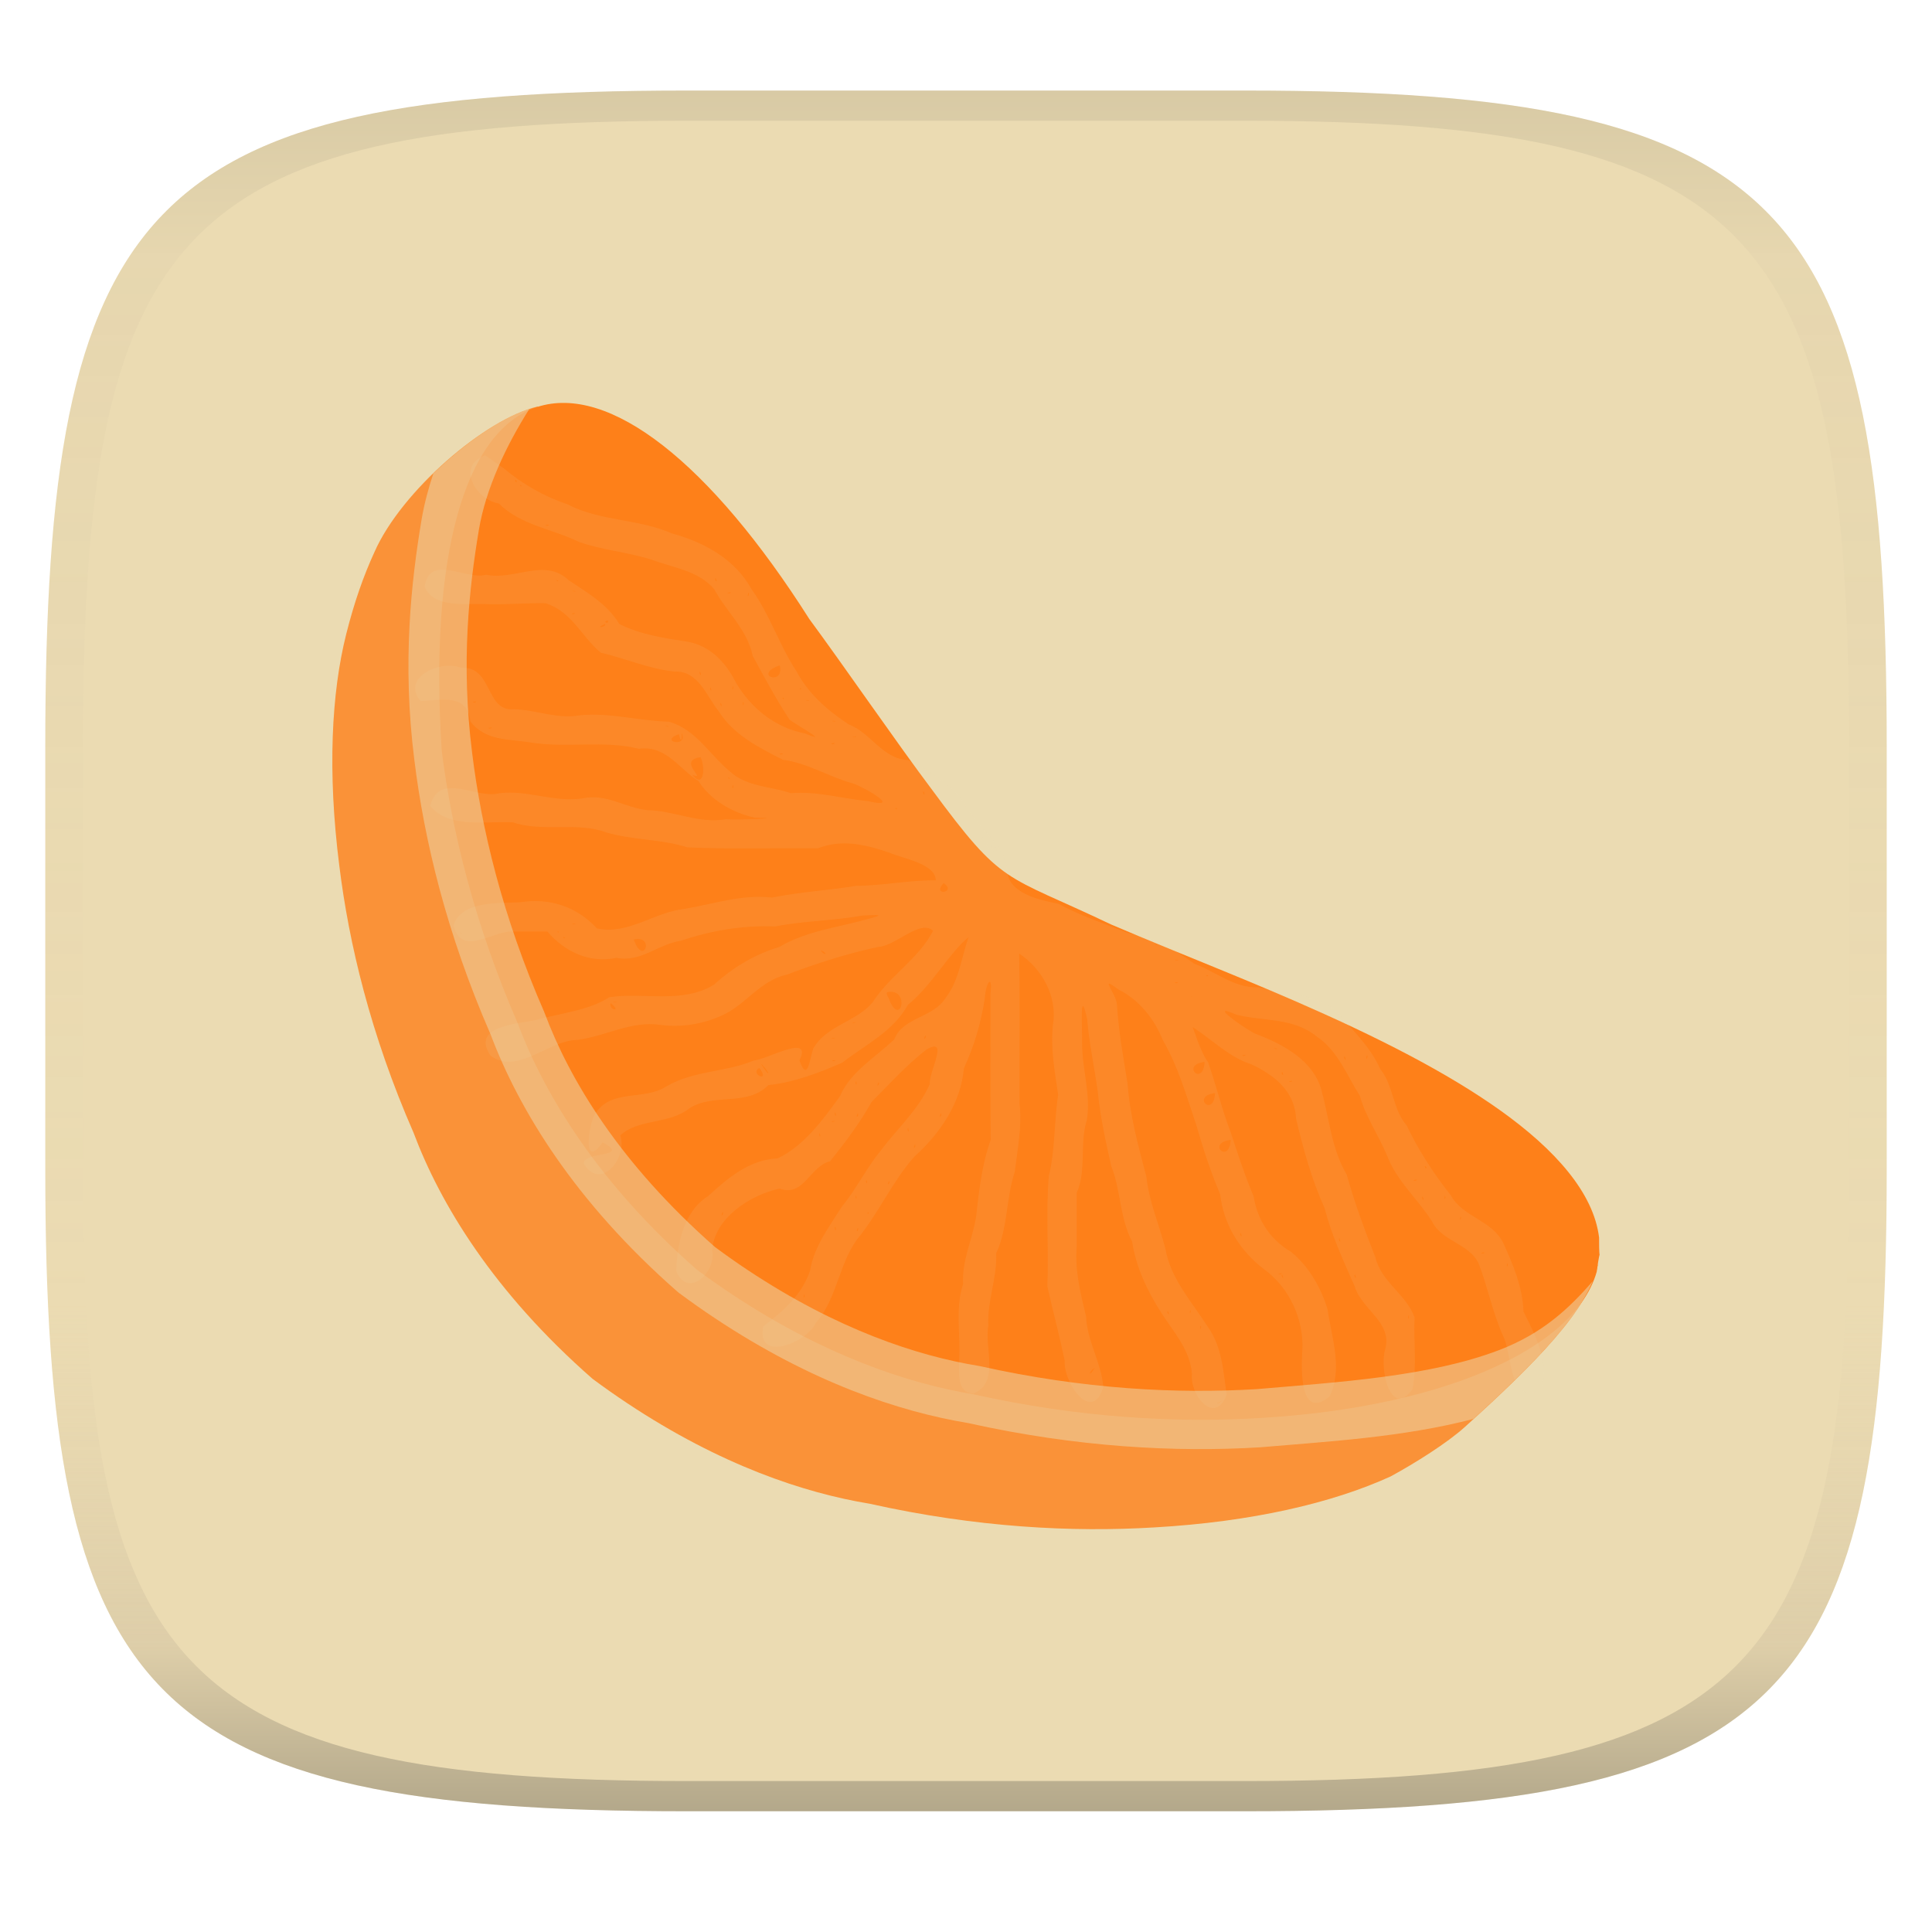
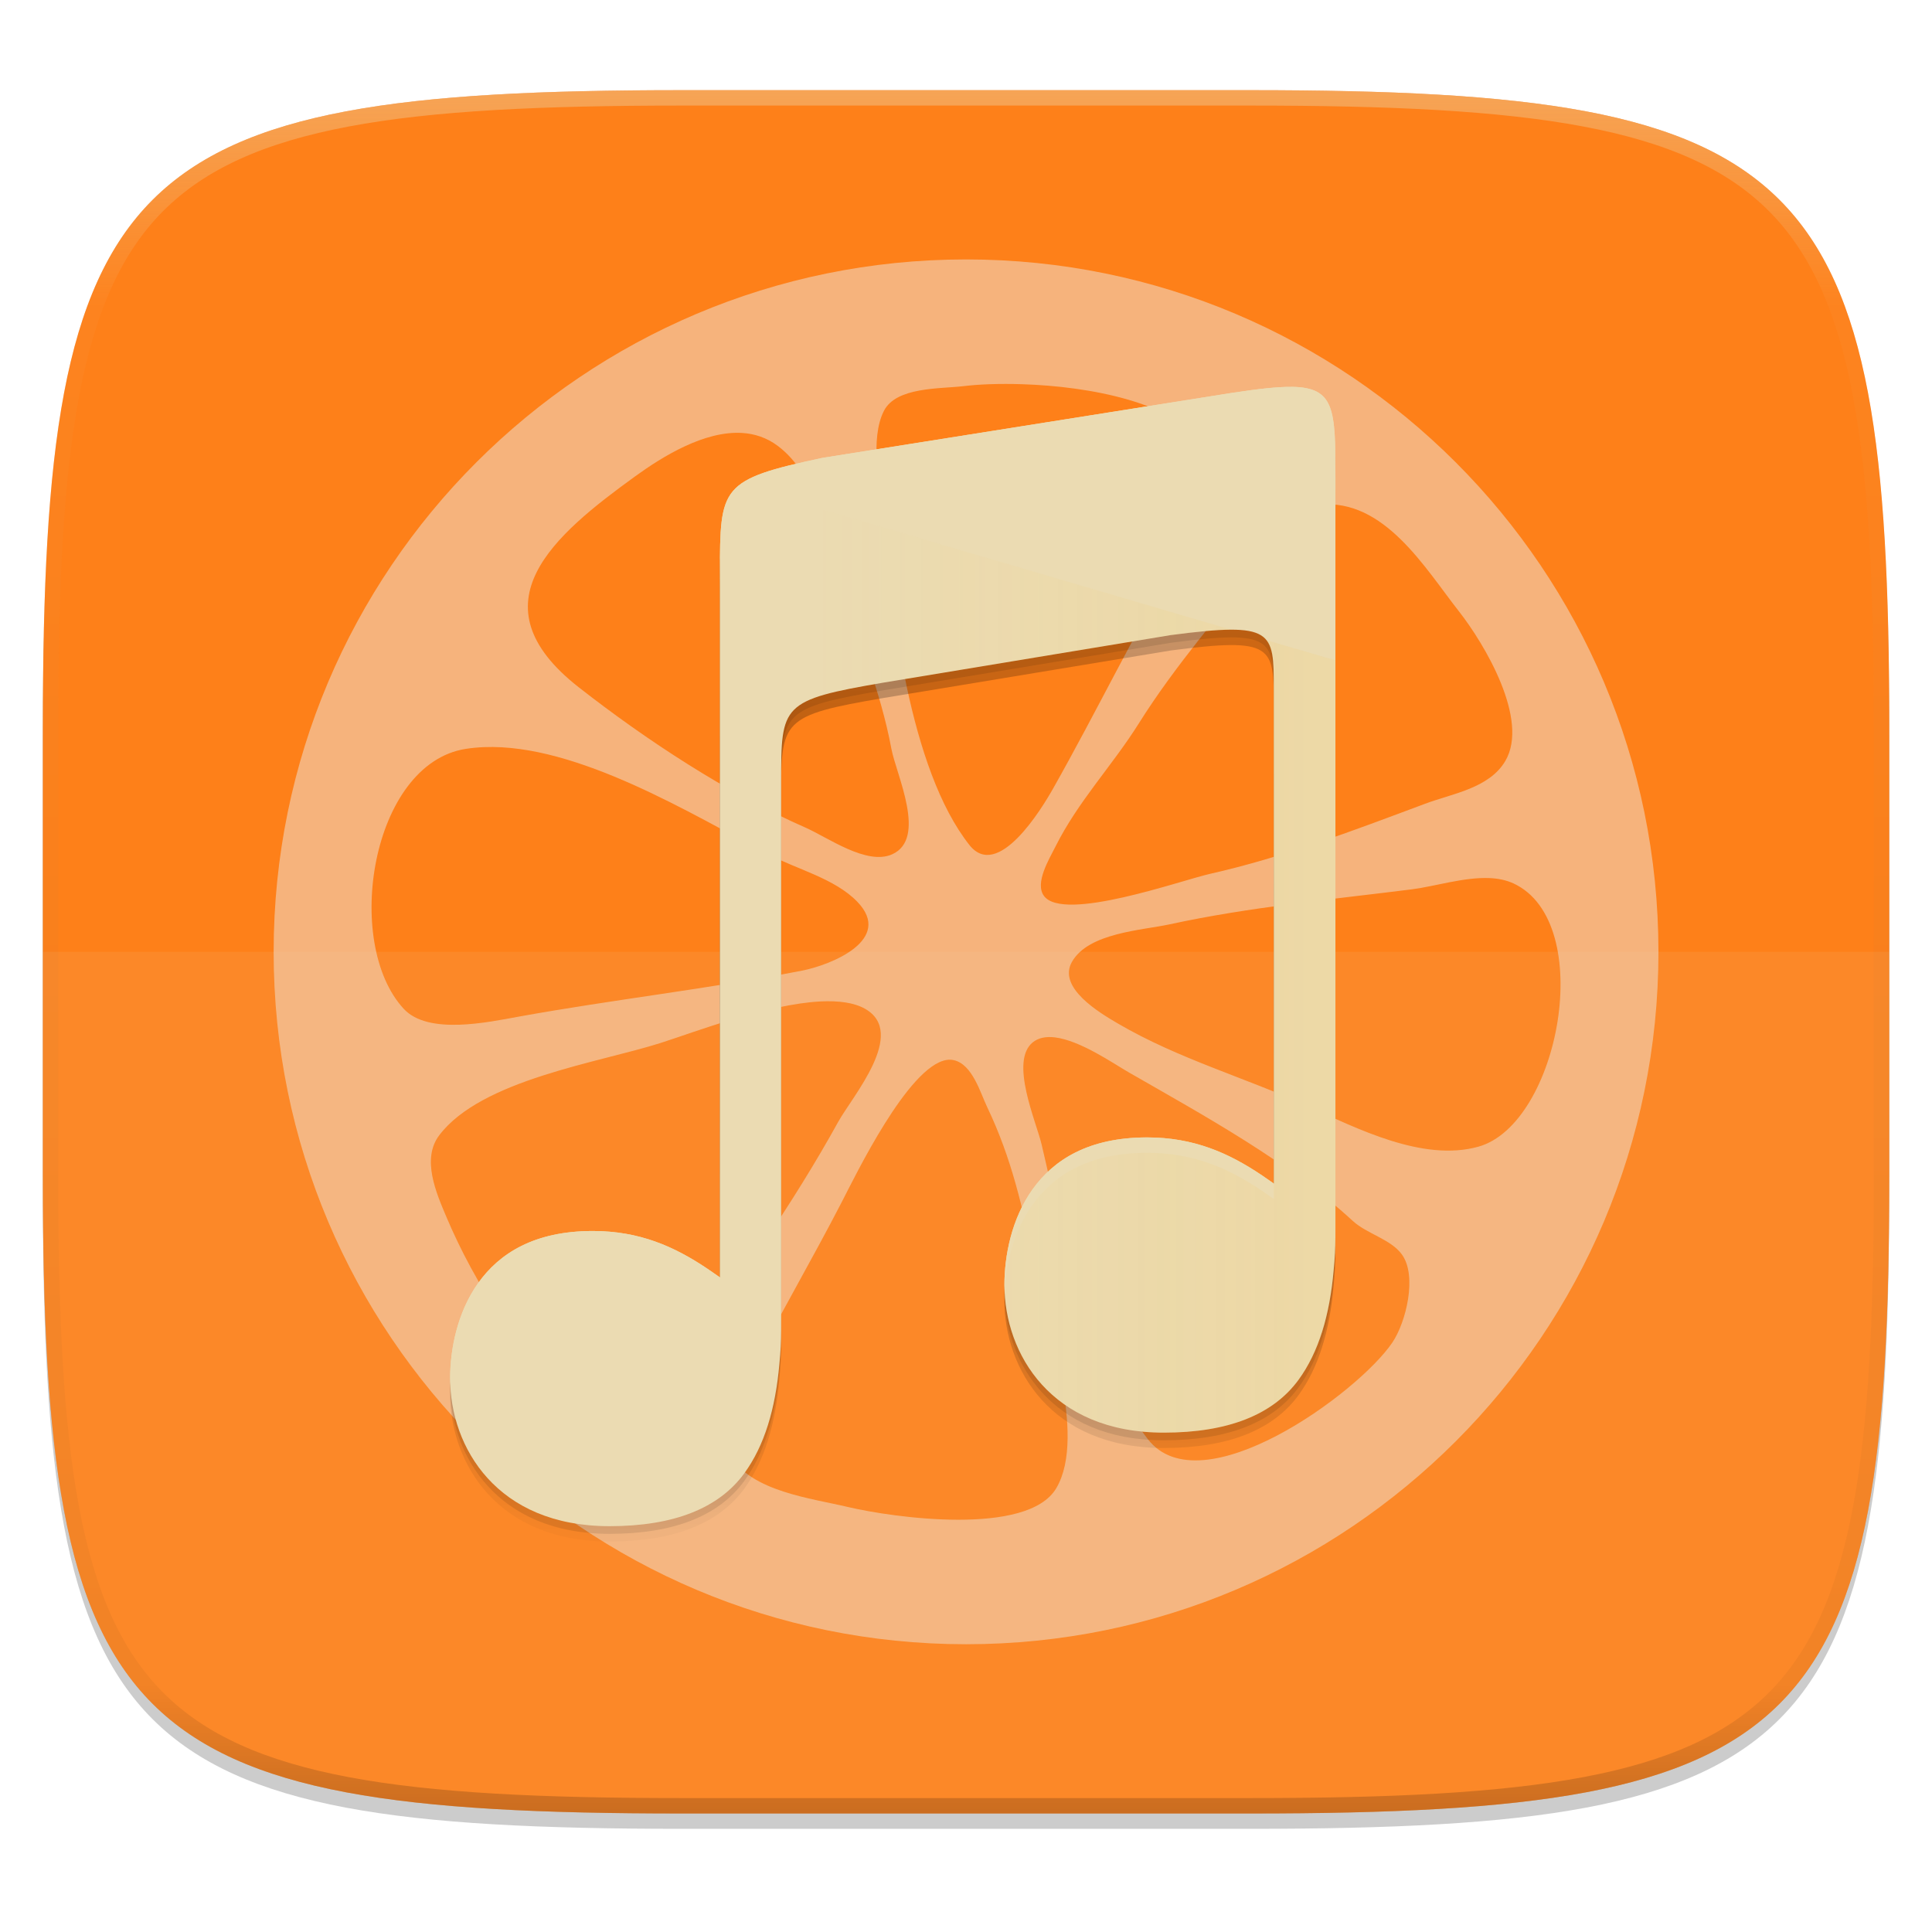
- <svg xmlns="http://www.w3.org/2000/svg" width="256" height="256" version="1.1">
-   <linearGradient id="b" x1=".5" x2=".5" y2="1" gradientTransform="matrix(244,0,0,228,5.981,12)" gradientUnits="userSpaceOnUse">
-     <stop stop-color="#ebdbb2" offset="0" />
-     <stop stop-color="#ebdbb2" offset="1" />
-   </linearGradient>
+ <svg xmlns="http://www.w3.org/2000/svg" width="256" height="256" viewBox="0 0 67.73 67.73">
  <defs>
-     <linearGradient id="linearGradient31" x1=".5" x2=".5" y2="1" gradientTransform="matrix(244,0,0,228,5.988,12)" gradientUnits="userSpaceOnUse">
-       <stop stop-color="#282828" stop-opacity=".1" offset="0" />
-       <stop stop-color="#bdae93" stop-opacity=".1" offset=".1" />
-       <stop stop-color="#d5c4a1" stop-opacity="0" offset=".702" />
-       <stop stop-color="#bdae93" stop-opacity=".302" offset=".9" />
-       <stop stop-color="#282828" stop-opacity=".3" offset="1" />
+     <linearGradient id="g" x1="196" x2="132" y1="160" y2="160" gradientTransform="matrix(.2697 0 0 .2697 -7.129 220.56)" gradientUnits="userSpaceOnUse">
+       <stop offset="0" stop-color="#fabd2f" />
+       <stop offset="1" stop-color="#fabd2f" stop-opacity="0" />
    </linearGradient>
+     <linearGradient id="e" x1="160" x2="160" y1="76" y2="236" gradientUnits="userSpaceOnUse">
+       <stop offset="0" stop-opacity="0" />
+       <stop offset=".519" />
+       <stop offset="1" stop-opacity="0" />
+     </linearGradient>
+     <linearGradient id="d" x1="296" x2="296" y1="-212" y2="236" gradientUnits="userSpaceOnUse">
+       <stop offset="0" stop-color="#ebdbb2" />
+       <stop offset=".125" stop-color="#ebdbb2" stop-opacity=".098" />
+       <stop offset=".925" stop-opacity=".098" />
+       <stop offset="1" stop-opacity=".498" />
+     </linearGradient>
+     <clipPath id="c">
+       <path d="M361.938-212C507.235-212 528-191.287 528-46.125v116.25C528 215.286 507.235 236 361.937 236H214.063C68.766 236 48 215.286 48 70.125v-116.25C48-191.287 68.765-212 214.063-212z" fill="#b16286" />
+     </clipPath>
  </defs>
-   <path d="m165 12c72 0 85 15 85 87v56c0 70-13 85-85 85h-74c-72 0-85-15-85-85v-56c0-72 13-87 85-87z" fill="url(#b)" style="isolation:isolate" />
-   <path d="m211.72 167.6c-1.18 5.853-8.109 12.884-17.607 21.473-2.338 2.115-6.591 4.794-9.838 6.558-7.715 3.529-18.405 6.02-31.296 6.758-10.846 0.659-23.593 0.023-37.755-3.139-8.637-1.419-19.728-5.097-32.083-13.299-1.536-1.02-3.079-2.102-4.624-3.247-13.152-11.528-20.187-23.197-23.722-32.618-5.694-13.028-8.574-25.071-9.846-35.465-1.558-12.313-1.045-22.786 0.932-30.62 1.066-4.233 2.301-7.73 3.742-10.862 3.551-8.073 14.708-17.671 21.602-19.266 49.039 71.967 67.793 83.323 140.49 113.73z" fill="#fe8019" opacity=".8" stroke-width="3.857" />
-   <path d="m211.96 166.26s3e-5 3e-5 -1.8e-4 1.1e-4c-3e-3 2e-3 -0.025 0.02-0.082 0.306-0.059 0.289-0.154 0.851-0.304 1.944-0.2 0.713-0.473 1.413-0.822 2.109l-2e-5 3e-5c-0.673 1.358-1.619 2.671-2.837 3.941-2.325 2.425-5.623 4.643-9.839 6.577-7.664 3.518-18.359 6.032-31.297 6.768-10.949 0.661-23.823-0.036-37.754-3.144-8.827-1.448-19.959-5.241-32.085-13.291-1.531-1.016-3.073-2.098-4.623-3.248-12.912-11.32-20.108-23.01-23.714-32.622-5.709-13.132-8.744-25.526-10.071-36.107-1.667-25.827 3.026-42.402 12.619-45.558 9.57-3.148 22.958 7.398 36.093 28.097l-3e-5 3.5e-5c4.254 5.747 11.872 16.805 16.14 22.458 9.623 13.07 9.475 11.157 23.823 17.999 10.087 4.304 18.522 7.47 28.291 11.886 10.578 4.772 19.452 9.611 25.871 14.692 3.49 2.764 6.177 5.561 7.973 8.343 0.94 1.455 1.634 2.915 2.074 4.357 0.222 0.738 0.38 1.478 0.472 2.21l3e-5 3e-5c-3e-3 1.104 0.014 1.675 0.032 1.97 0.018 0.29 0.037 0.313 0.039 0.314 2.1e-4 1e-4 1.5e-4 1.1e-4 1.5e-4 1.1e-4z" fill="#fe8019" stroke-width="3.84" />
-   <path d="m64.291 60.342c-3.968 1.432-1.094 5.975 1.792 6.357 2.894 2.897 7.061 3.361 10.594 5.091 3.1 1.103 6.436 1.359 9.57 2.335 2.862 1.09 6.356 1.484 8.4 3.964 1.642 3.011 4.38 5.348 5.094 8.822 1.563 2.862 3.066 5.689 4.888 8.457 0.808 0.626 5.676 3.338 2.058 1.827-3.968-0.766-7.187-3.349-9.198-6.791-1.323-2.624-3.393-4.866-6.452-5.384-3.067-0.468-6.225-0.946-8.979-2.336-1.623-2.693-4.188-4.101-6.712-5.803-3.145-3.02-7.261 0.083-10.929-0.727-2.677 0.772-7.503-2.86-8.142 1.599 1.177 2.752 5.118 2.241 7.664 2.279 2.794 0.138 5.635-0.153 8.368-0.101 3.545 1.15 4.823 4.552 7.317 6.559 3.179 0.734 6.446 2.158 9.708 2.487 3.262-0.125 4.259 3.266 5.943 5.317 1.916 3.093 5.364 4.792 8.461 6.38 3.25 0.404 6.191 2.306 9.326 3.148 1.662 0.587 6.564 3.452 1.935 2.326-3.427-0.307-6.737-1.35-10.199-1.041-2.663-0.932-5.864-0.835-8.053-2.862-2.711-2.2-4.495-5.601-8.126-6.619-3.921-0.094-7.776-1.233-11.76-0.845-3.134 0.544-5.726-0.722-8.749-0.797-3.867 0.348-2.767-5.766-7.033-5.488-2.669-1.126-7.987 1.279-5.339 4.392 2.506-0.066 6.196-1.132 6.588 2.693 1.996 2.653 5.204 2.325 8.012 2.802 4.741 0.775 9.642-0.34 14.332 0.837 3.563-0.522 5.376 2.721 7.886 4.273 1.495 2.413 4.427 4.203 7.485 4.854 4.603 0.035-2.392 0.347-3.823 0.206-3.691 0.627-6.917-1.15-10.414-1.198-2.935-0.299-5.531-2.277-8.645-1.554-3.876 0.541-7.146-1.15-10.986-0.693-3.093 0.827-7.895-2.931-9.168 1.649 2.419 3.067 7.402 2.012 10.972 2.207 3.868 1.334 8.46-0.117 12.339 1.332 3.524 1.043 7.28 0.865 10.786 1.986 5.738 0.259 11.52 0.06 17.278 0.123 3.171-1.263 6.409-0.477 9.456 0.576 1.924 0.811 6.152 1.482 6.16 3.674-3.56-0.052-6.991 0.71-10.558 0.725-3.72 0.615-7.381 0.792-11.161 1.556-3.956-0.475-7.764 0.867-11.632 1.507-3.938 0.429-7.435 3.474-11.543 2.581-2.67-2.881-6.226-4.099-10.236-3.461-2.811 0.126-7.756-0.208-8.767 3.068 1.039 4.253 5.239 0.645 7.843 0.796h4.586c2.317 2.697 5.598 4.249 9.148 3.491 3.257 0.643 5.533-1.835 8.544-2.265 4.033-1.364 8.235-2.07 12.498-1.895 3.826-0.756 7.707-0.744 11.601-1.45 1.823-0.059 3.266-0.218 0.727 0.454-3.978 1.135-8.154 1.568-11.799 3.724-3.252 0.98-6.116 2.702-8.632 4.985-4.242 2.593-9.257 0.967-13.877 1.665-2.694 1.77-6.518 2.115-9.742 3.029-2.487 0.527-8.637 0.794-6.004 4.706 3.558 2.644 7.651-2.039 11.534-2.083 3.746-0.486 7.174-2.582 11.037-1.978 2.774 0.333 5.504-0.088 8.044-1.236 3.162-1.356 5.061-4.655 8.654-5.428 3.95-1.502 7.956-2.783 12.094-3.674 2.353-0.12 5.546-3.713 7.284-2.145-1.827 3.64-5.688 5.907-7.928 9.371-2.089 2.703-6.218 3.111-7.967 6.277-0.471 1.44-0.741 4.538-1.812 1.537 1.786-3.689-4.26-0.112-6.051 0.015-3.729 1.572-7.968 1.307-11.585 3.432-3.008 1.954-7.342 0.211-9.482 3.708-0.875 1.552-1.614 7.434 1.039 3.695 3.868 2.077-2.527 1.13-2.505 2.817 2.29 3.748 5.835-0.858 4.839-3.724 2.395-2.277 6.503-1.416 9.237-3.654 3.276-1.986 7.59-0.162 10.391-3.025 3.214-0.302 6.75-1.62 9.806-2.983 3.088-2.398 6.725-4.097 8.683-7.656 3.163-2.545 5.579-7.029 8.052-8.966-0.889 2.327-1.233 5.75-3.055 8.057-1.71 2.707-5.615 2.503-6.802 5.485-2.504 2.427-5.761 4.224-7.221 7.573-2.198 3.086-4.875 6.663-8.239 8.206-3.775 0.179-6.597 2.614-9.216 5.004-3.272 2.065-4.081 6.358-4.225 9.917 1.548 3.745 5.338 0.152 4.752-2.691 0.29-4.314 5.029-7.382 8.947-8.228 3.22 1.165 3.966-2.936 6.702-3.624 2.008-2.505 3.93-5.061 5.494-7.862 2.352-2.374 4.623-4.878 7.251-6.93 3.137-1.833 0.276 3.04 0.466 4.56-1.494 3.408-4.337 5.911-6.472 8.791-1.942 2.324-3.242 5.108-5.179 7.45-1.69 2.693-3.696 5.287-4.226 8.507-1.096 3.218-3.532 5.339-6.184 7.361-1.002 4.836 5.704 2.226 6.934-0.45 3.011-3.355 3.041-8.337 6.023-11.75 2.521-3.295 4.28-7.129 7.013-10.252 3.39-3.044 6.197-7.088 6.601-11.749 1.397-2.997 2.281-6.089 2.781-9.328 0.098-2.022 1.076-3.322 0.74-0.522 8e-3 6.451-0.045 12.902 0.035 19.353-1.187 3.252-1.573 6.928-1.947 10.247-0.489 3.01-1.897 5.722-1.71 8.84-1.067 3.268-0.334 6.659-0.515 10.018 0.012 1.607-0.4 4.416 1.876 4.497 3.558-1.487 1.417-6.033 1.977-8.969-0.175-3.292 1.173-6.247 1.04-9.612 1.556-3.321 1.295-7.299 2.473-10.832 0.349-2.984 0.97-5.933 0.623-8.957-0.031-6.647 0.068-13.301-0.049-19.943 3.021 2.032 5.1 5.678 4.479 9.46-0.34 3.181 0.257 6.257 0.69 9.286-0.555 3.563-0.389 7.387-1.238 10.758-0.411 4.842 0.012 9.753-0.196 14.621 0.746 3.281 1.616 6.56 2.299 9.82-0.215 2.872 3.627 8.487 5.113 3.482-0.251-3.197-2.155-6.067-2.285-9.34-0.735-3.048-1.506-6.104-1.233-9.261v-7.124c1.327-2.954 0.344-6.572 1.347-9.668 0.529-3.447-0.637-6.693-0.635-10.039 0.052-1.714-0.393-8.005 0.668-3.326 0.268 3.247 0.956 6.373 1.407 9.646 0.327 3.293 1.055 6.624 1.783 9.847 1.292 3.24 1.12 6.892 2.768 10.007 0.524 3.393 1.972 6.471 3.805 9.344 1.641 2.591 3.876 4.962 4.121 8.181-0.32 2.758 3.006 6.937 4.591 2.781-0.415-2.94-0.569-6.323-2.484-8.988-2.109-3.324-4.952-6.39-5.631-10.393-0.821-3.186-2.17-6.211-2.513-9.52-1.07-4.041-2.193-8.141-2.488-12.308-0.575-3.499-1.174-6.857-1.409-10.4-4e-3 -1.53-2.576-4.169 0.166-2.109 2.805 1.407 4.766 3.883 5.935 6.769 2.027 3.508 3.136 7.414 4.414 11.218 0.913 3.131 1.889 6.171 3.166 9.176 0.443 3.95 2.544 7.388 5.71 9.842 3.429 2.453 5.419 6.693 5.172 10.899-0.179 2.477-0.307 9.282 3.617 6.017 1.78-3.662 0.255-7.82-0.296-11.605-0.897-2.87-2.497-5.66-4.853-7.561-2.694-1.554-4.449-4.231-4.913-7.296-1.178-2.784-2.104-5.657-3.06-8.539-1.173-3.063-1.908-6.218-2.998-9.296-0.932-1.172-1.909-4.38-2.034-4.628 2.572 1.644 4.902 4.054 7.843 4.954 3.051 1.468 5.698 3.556 5.871 7.215 0.964 4.034 2.053 8.034 3.776 11.819 0.91 3.574 2.473 6.94 3.955 10.295 0.943 3.211 5.084 4.79 4.067 8.456-0.772 2.455 0.678 9.181 3.607 5.271 0.632-3.12 0.136-6.357 0.292-9.532-1.077-3.042-4.423-4.695-5.187-7.945-1.414-3.613-2.769-7.223-3.804-10.977-1.976-3.316-2.309-7.3-3.296-10.992-1.021-4.128-5.169-6.306-8.838-7.687-1.432-0.7-6.552-4.285-2.488-2.522 3.643 0.924 7.468 0.345 10.607 2.865 2.816 1.866 4.025 5.163 5.755 7.897 0.802 2.862 2.518 5.272 3.635 7.98 1.267 3.322 4.042 5.678 5.915 8.638 1.325 2.693 4.935 2.924 6.188 5.591 1.22 3.123 1.835 6.491 3.228 9.566 1.287 2.476 0.741 9.464 5.011 7.074 1.316-3.252-0.785-7.233-2.296-10.263-0.113-3.243-1.372-6.219-2.681-9.084-1.466-3.028-5.369-3.414-6.966-6.343-2.286-2.898-4.295-5.985-5.821-9.219-1.901-2.196-1.739-5.322-3.538-7.536-1.361-3.066-3.862-5.32-6.005-7.816-2.947-2.026-6.707-2.331-10.162-2.971-3.207 0.11-5.642-2.12-8.479-3.138-2.735-1.962-5.325-3.668-8.655-4.023-3.144-1.233-6.35-2.289-9.316-3.905-2.422-0.483-6.692-1.365-6.793-4.44-0.377-3.597-4.186-5.779-5.751-9.009-1.86-2.479-4.628-4.267-7.392-5.603-3.383-0.12-4.922-3.636-7.855-4.718-2.78-1.837-5.31-4.019-6.891-6.992-2.308-3.489-3.538-7.536-5.996-10.942-2.169-3.962-6.308-6.231-10.542-7.372-4.434-1.958-9.502-1.599-13.834-3.855-3.09-1.043-5.91-2.647-8.404-4.738-0.826-0.592-1.667-1.171-2.5-1.746zm3.947 3.262c0.386-0.065 0.196 0.723 0 0zm0.678 0.678c0.353-0.074 0.118 0.449 0 0zm3.345 5.311c0.941-0.245 0.26 0.264 0 0zm22.562 6.983c0.4 0.873-0.244 0.285 0 0zm-20.837 0.361c-0.015 0.254-0.572-0.235 0 0zm2.147 1.371c0.57 0.202-0.95-0.066 0 0zm23.029 0.196c0.26 0.261-0.245 0.94 0 0zm-39.542 0.015-0.14 0.142zm36.762 0.031c0.915-0.213 0.246 0.237 0 0zm-0.158 0.422 0.008 0.127zm-20.505 2.335c0.915-0.213 0.246 0.237 0 0zm4.844 0.927c0.174 0.587-0.899 0.106 0 0zm-0.949 0.256 0.128 0.008zm0.535 0.181c0.398 0.384-1.605 0.748 0 0zm23.172 5.484c0.68 2.848-3.707 1.318 0 0zm-10.569 0.821c0.4 0.873-0.244 0.285 0 0zm4.347 1.951c0.229 0.229-0.206 0.834 0 0zm-2.968 0.135c0.383 0.823-0.232 0.272 0 0zm11.94 0.068c0.234 0.123-0.243 0.504 0 0zm-44.974 0.241 0.008 0.127zm42.676 1.047c0.369 0.342-0.328 0.219 0 0zm3.352 0.354c0.574 0.219-1.064-0.09 0 0zm-8.648 0.218c0.236 0.245-0.215 0.895 0 0zm-35.843 0.023c0.915-0.213 0.246 0.237 0 0zm-0.738 0.031c-0.29 0.913 0.354-0.769 0 0zm33.613 0.083c0.376 0.843-0.226 0.273 0 0zm-13.959 1.77-0.387 0.191zm29.026 0.625c0.628 0.229-1.059-0.069 0 0zm-22.042 0.693c0.546 0.227-1.063-0.101 0 0zm-23.835 0.241c0.915-0.213 0.246 0.237 0 0zm25.598 0.64c1.068 2.059-3.171 1.142-0.324 0.189 0.214 1.185 0.472 0.832 0.324-0.189zm23.029 0.497c0.574 0.219-1.064-0.09 0 0zm-3.187 0.927c0.941-0.245 0.26 0.264 0 0zm5.981 1.19 0.128 8e-3zm-12.844 0.188c0.896-0.216 0.243 0.24 0 0zm-10.449 0.437c0.613 1.129 0.544 4.361-1.131 2.305 2.177 0.905-2.095-1.887 1.131-2.305zm3.902 2.772c-0.027 0.266-0.609-0.253 0 0zm0.369 0.896c0.233 0.247-0.212 0.914 0 0zm25.274 0.814c0.393 0.893-0.238 0.286 0 0zm-41.38 1.778 0.128 8e-3zm37.629 0.482c0.546-0.04 0.035 0.294 0 0zm11.541 3.819c0.236 0.245-0.215 0.895 0 0zm0.136 0.753c1.443 0.031 0.992 1.367 1.585 0.4 0.893 1.825-1.301 0.137-1.585-0.4zm-5.258 5.364c1.837 1.269-1.682 1.795 0 0zm-48.906 5.371c0.574 0.219-1.064-0.089 0 0zm-2.245 1.002c0.394 0.117-0.066 0.337 0 0zm-12.912 0.173c0.488 0.166-0.023 0.238 0 0zm13.68 0.595c0.615 0.19-0.234 0.193 0 0zm9.319 0.339c2.849-0.694 1.32 3.714 0 0zm69.298 0.648c0.574 0.219-1.064-0.089 0 0zm-44.529 0.746c1.195 0.564 0.456 0.836 0 0zm47.286 1.318c0.546 0.227-1.063-0.101 0 0zm-17.839 1.326 0.054 0.133zm21.892 0.746c-8e-3 0.274-0.592-0.236 0 0zm-12.046 0.927 0.192 0.045zm7.578 0c0.915-0.213 0.246 0.237 0 0zm-59.919 0.497 0.093 4e-3zm21.982 0.738c2.943-0.418 1.67 4.634 0.196 1.145 0.035-0.237-0.731-1.035-0.196-1.145zm40.235 0.603c0.256 0.098-0.403-0.027 0 0zm-76.538 0.678c1.06-0.101-0.546 0.23 0 0zm-0.475 0.196c1.61 1.214-0.261 1.018 0 0zm32.159 2.554c1.06-0.101-0.546 0.23 0 0zm51.957 1.431 0.128 8e-3zm-42.405 0.286c0.247 0.287-0.4 0.871 0 0zm-12.309 0.354c1.06-0.101-0.546 0.23 0 0zm17.794 1.349-8e-3 0.128zm41.019 0.023c0.628 0.229-1.059-0.069 0 0zm12.008 0.889c0.26 0.261-0.245 0.94 0 0zm-16.551 0.045c0.896-0.216 0.243 0.24 0 0zm13.59 0.09c0.419 0.913-0.261 0.3 0 0zm-61.592 0.467 0.499 0.155zm-5.853 0.136c-0.245 0.236-0.895-0.215 0 0zm48.898 0.166c-0.135 3.349-3.277 0.424 0 0zm-58.85 0.188c1.144 0.961 1.587 2.452 0 0zm-0.158 0.61c1.612 2.069-1.397 0.832 0 0zm69.283 0.505c0.4 0.873-0.244 0.285 0 0zm-56.447 1.258c0.216 0.896-0.24 0.243 0 0zm57.328 0.019c0.896-0.216 0.243 0.24 0 0zm-54.36 0.098c0.247 0.287-0.4 0.871 0 0zm63.837 0.324 8e-3 0.127zm-19.247 1.13c-0.15 3.346-3.28 0.415 0 0zm-50.307 2.539c0.245 0.941-0.264 0.26 0 0zm2.961 0.135c0.264 0.302-0.419 0.911 0 0zm11.021 0c0.247 0.287-0.4 0.871 0 0zm-14.373 1.04c1.031-0.056-0.597 0.223 0 0zm10.034 0.889c0.245 0.941-0.264 0.26 0 0zm-11.714 0.701c0.208 0.884-0.234 0.238 0 0zm54.443 0.896c-0.162 3.339-3.273 0.414 0 0zm-41.832 0.61c0.247 0.287-0.4 0.871 0 0zm63.264 1.311c-0.328 1 0.352-0.788 0 0zm4.271 1.559c0.395-0.055 0.224 0.757 0 0zm-73.946 1.831c0.209 0.85-0.235 0.231 0 0zm72.455 0.023c0.941-0.245 0.26 0.264 0 0zm-69.487 0.098c0.247 0.287-0.4 0.871 0 0zm57.637 1.702 8e-3 0.127zm-61.984 0.241c0.204 0.854-0.231 0.23 0 0zm78.014 0c0.233 0.247-0.212 0.914 0 0zm-2.968 0.12c0.4 0.873-0.244 0.285 0 0zm-92.742 2.064c0.247 0.287-0.4 0.871 0 0zm19.285 0.031c0.297 0.199-0.334 0.306 0 0zm78.225 0.377 0.128 8e-3zm0.264 0.166c0.236 0.245-0.215 0.895 0 0zm-82.828 1.356c0.245 0.941-0.264 0.26 0 0zm2.968 0.166c0.228 0.288-0.382 0.838 0 0zm50.721 0.663c0.4 0.873-0.244 0.285 0 0zm13.085 0.686c0.393 0.893-0.238 0.286 0 0zm17.929 1.017 8e-3 0.127zm0.836 0.957c0.941-0.245 0.26 0.264 0 0zm3.488 1.356c0.236 0.245-0.215 0.895 0 0zm-30.329 1.402c0.896-0.216 0.244 0.24 0 0zm0.497 0.09c0.393 0.893-0.238 0.286 0 0zm9.643 0c0.393 0.893-0.238 0.286 0 0zm-37.485 0.949 0.135 0.135zm-35.489 1.687c0.204 0.854-0.231 0.23 0 0zm51.151 2.072c0.231 0.233-0.209 0.849 0 0zm-2.968 0.113c0.393 0.893-0.238 0.286 0 0zm31.896 0.565c0.234 0.251-0.214 0.929 0 0zm-27.549 1.386c0.236 0.245-0.215 0.895 0 0zm-2.26 1.137 8e-3 0.127zm-11.767 4.467c-0.782 1.36-0.943 0.602 0 0zm17.018 4.294c-1.061 0.783-1.134 0.406 0 0zm-1.755 0.505 0.119 0.039z" color="#000000" fill="#ebdbb2" opacity=".1" stroke-linecap="round" stroke-linejoin="round" stroke-width="3.857" style="-inkscape-stroke:none" />
-   <path d="m70.144 54.182c-3.816 1.244-8.6 4.563-12.722 8.56-0.669 2.006-1.218 4.06-1.569 6.158-1.358 8.115-2.578 18.92-0.957 31.738 1.311 10.704 4.289 23.077 10.109 36.423 3.769 10.001 11.168 22.178 24.739 34.073a3.857 3.857 0 0 0 0.249 0.203c1.598 1.184 3.191 2.303 4.783 3.36 12.754 8.467 24.332 12.344 33.485 13.862 14.491 3.224 27.571 3.894 38.721 3.216a3.857 3.857 0 0 0 0.098-8e-3c8.661-0.751 18.757-1.294 28.161-3.754 7.751-7.07 13.684-13.101 15.796-18.237-3.074 3.529-6.583 6.897-12.415 9.124-9.242 3.529-21.337 4.236-32.107 5.168-4e-3 3.1e-4 -0.012-2.7e-4 -0.015 0-10.511 0.637-22.881 0.027-36.664-3.051a3.857 3.857 0 0 0-0.218-0.039c-8.106-1.332-18.659-4.801-30.57-12.708-1.423-0.945-2.853-1.955-4.287-3.014-12.637-11.101-19.28-22.185-22.584-30.991a3.857 3.857 0 0 0-0.075-0.196c-5.535-12.666-8.322-24.336-9.552-34.389a3.857 3.857 0 0 0 0-0.015c-1.494-11.809-0.387-21.742 0.911-29.5 0.904-5.402 3.606-11.118 6.682-15.982z" fill="#ebdbb2" opacity=".498" stroke-width="3.857" />
-   <path d="m91 12c-72 0-85 15-85 87v56c0 70 13 85 85 85h74c72 0 85-15 85-85v-56c0-72-13-87-85-87zm0 4h74c68 0 80 15 80 83v56c0 66-12 81-80 81h-74c-68 0-80-15-80-81v-56c0-68 12-83 80-83z" fill="url(#linearGradient31)" style="isolation:isolate" />
+   <path transform="matrix(.2697 0 0 .2697 -7.129 -8.706)" d="M188.969 44C261.617 44 272 54.357 272 126.938v58.124C272 257.644 261.617 268 188.969 268H115.03C42.383 268 32 257.643 32 185.062v-58.125C32 54.358 42.383 44 115.031 44z" filter="url(#a)" opacity=".1" />
+   <path transform="matrix(.2697 0 0 .2697 -7.129 -8.706)" d="M188.969 46C261.617 46 272 56.357 272 128.938v58.125c0 72.58-10.383 82.937-83.031 82.937H115.03C42.383 270 32 259.643 32 187.062v-58.125C32 56.358 42.383 46 115.031 46z" filter="url(#b)" opacity=".2" />
+   <path d="M43.837 3.161c19.594 0 22.395 2.793 22.395 22.369v15.677c0 19.575-2.8 22.369-22.395 22.369H23.896c-19.594 0-22.394-2.794-22.394-22.37V25.53c0-19.576 2.8-22.369 22.394-22.369z" fill="#fe8019" />
+   <path d="M33.867 9.095A24.274 24.274 0 0 0 9.593 33.368a24.274 24.274 0 0 0 24.274 24.274A24.274 24.274 0 0 0 58.14 33.368 24.274 24.274 0 0 0 33.867 9.095zm.83 4.374a17.21 17.21 0 0 1 1.123 0c2.386.074 5.446.643 6.493 2.233.865 1.313-.273 2.658-.908 3.725-1.572 2.642-2.956 5.506-4.48 8.205-.413.733-1.945 3.25-2.939 1.993-2.113-2.672-2.734-8.271-3.049-11.56-.1-1.049-.447-2.682.05-3.66.428-.843 1.959-.77 2.772-.866.274-.033.591-.058.939-.07zm-8.68 1.709c.44.027.864.165 1.25.454 1.382 1.036 1.785 3.223 2.23 4.756.578 1.989 1.369 3.8 1.752 5.861.17.908 1.263 3.147.028 3.7-.893.401-2.26-.594-3.042-.937-2.746-1.206-5.58-3.066-7.947-4.919-3.746-2.932-.855-5.341 1.98-7.395.965-.699 2.427-1.601 3.749-1.52zm20.246 2.515c2.266-.222 3.697 2.23 4.886 3.743.89 1.135 2.477 3.793 1.622 5.243-.566.958-1.86 1.142-2.808 1.497-2.463.92-4.971 1.879-7.558 2.462-1.01.229-5.11 1.696-5.804.774-.339-.451.185-1.302.392-1.717.8-1.605 1.992-2.84 2.93-4.334 1.293-2.062 2.873-3.837 4.339-5.754.569-.744.93-1.809 2.001-1.914zm-29.297 8.499c3.27-.13 7.322 2.374 9.999 3.773.974.509 2.3.834 3.084 1.642 1.292 1.331-.906 2.22-1.929 2.42-3.296.642-6.629 1.015-9.928 1.612-1.072.194-3.179.657-4.038-.272-2.141-2.316-1.136-8.59 2.169-9.113.21-.033.425-.053.643-.062zm35.253 4.591c.299.012.583.07.839.187 2.932 1.36 1.603 8.44-1.233 9.23-1.937.54-4.248-.634-5.966-1.417-2.222-1.013-4.551-1.661-6.675-2.905-.64-.374-2.122-1.255-1.604-2.16.582-1.02 2.442-1.101 3.43-1.315 2.8-.608 5.638-.866 8.487-1.226.794-.1 1.826-.433 2.722-.394zm-23.45 4.324c.625-.03 1.173.038 1.564.262 1.48.849-.459 3.075-.948 3.96-1.565 2.835-3.617 5.803-5.6 8.36-.765.987-1.799 2.13-3.193 1.402-2.212-1.156-4.002-4.208-4.936-6.413-.357-.844-.89-2.045-.257-2.88 1.48-1.951 5.596-2.544 7.763-3.236 1.157-.369 3.731-1.36 5.607-1.455zm8.21 1.26c.892.107 2.048.913 2.574 1.216 2.685 1.543 5.607 3.134 7.873 5.22.493.454 1.338.64 1.724 1.18.54.754.139 2.375-.337 3.08-1.204 1.782-6.714 5.787-8.573 3.39-2.227-2.869-2.904-6.867-3.726-10.338-.19-.8-1.13-2.913-.307-3.575.205-.165.474-.208.771-.173zm-3.796.792a.655.655 0 0 1 .26.008c.65.152.922 1.138 1.17 1.656.843 1.765 1.252 3.533 1.63 5.457.386 1.98 1.89 6.019.788 7.89-1.002 1.7-5.732 1.033-7.309.66-1.282-.305-3.372-.543-4.11-1.785-.57-.963.178-1.92.604-2.76 1.055-2.08 2.224-4.075 3.296-6.15.472-.912 2.326-4.76 3.671-4.976z" fill="#f6b37c" />
+   <path d="M1.502 33.368v7.839c0 19.575 2.8 22.369 22.394 22.369h19.941c19.594 0 22.395-2.794 22.395-22.37v-7.838z" fill="#ebdbb2" opacity=".1" />
+   <path transform="matrix(.13485 0 0 .13485 -4.971 31.75)" d="M361.938-212C507.235-212 528-191.287 528-46.125v116.25C528 215.286 507.235 236 361.937 236H214.063C68.766 236 48 215.286 48 70.125v-116.25C48-191.287 68.765-212 214.063-212z" clip-path="url(#c)" fill="none" opacity=".4" stroke-linecap="round" stroke-linejoin="round" stroke-width="8" stroke="url(#d)" />
+   <path transform="matrix(.2697 0 0 .2697 -7.129 -8.706)" d="M194.32 84.566c-1.878-.02-4.376.273-7.699.772l-53.271 8.455C120 96.636 120.045 97.52 120 108.799v91.515c-.557-.39-1.106-.782-1.682-1.168v.004c-4.241-2.842-8.762-4.865-14.834-4.865-7.605 0-12.14 2.912-14.886 6.748-2.746 3.836-3.657 8.671-3.657 12.409 0 4.506 1.54 9.316 4.877 12.982 3.339 3.665 8.47 6.232 15.85 6.232 8.333 0 14.194-2.326 17.508-6.87 2.609-3.579 4.051-8.359 4.566-14.255v-.016c.072-.715.125-1.45.17-2.207.07-1.165.055-3.345.055-3.345V135.89c0-10.01 0-10.607 13.353-12.89l37.3-6.168c13.377-1.75 13.38-.523 13.38 6.984v64.307c-.542-.38-1.077-.762-1.637-1.137v.004c-4.241-2.842-8.76-4.865-14.832-4.865-7.605 0-12.143 2.912-14.888 6.748-2.746 3.836-3.657 8.67-3.657 12.408 0 4.507 1.541 9.317 4.88 12.983 3.337 3.665 8.47 6.234 15.849 6.234 8.333 0 14.194-2.329 17.508-6.873 2.609-3.578 4.05-8.356 4.564-14.252v-.018c.072-.715.125-1.448.17-2.205.07-1.165.057-3.348.057-3.348V96.316c0-8.78-.058-11.687-5.694-11.75z" fill="url(#e)" filter="url(#filter1197)" opacity=".4" />
+   <path transform="matrix(.2697 0 0 .2697 -7.129 -8.706)" d="M194.32 83.566c-1.878-.02-4.376.273-7.699.772l-53.271 8.455C120 95.636 120.045 96.52 120 107.799v91.515c-.557-.39-1.106-.782-1.682-1.168v.004c-4.241-2.842-8.762-4.865-14.834-4.865-7.605 0-12.14 2.912-14.886 6.748-2.746 3.836-3.657 8.671-3.657 12.409 0 4.506 1.54 9.316 4.877 12.982 3.339 3.665 8.47 6.232 15.85 6.232 8.333 0 14.194-2.326 17.508-6.87 2.609-3.579 4.051-8.359 4.566-14.255v-.016c.072-.715.125-1.45.17-2.207.07-1.165.055-3.345.055-3.345V134.89c0-10.01 0-10.607 13.353-12.89l37.3-6.168c13.377-1.75 13.38-.523 13.38 6.984v64.307c-.542-.38-1.077-.762-1.637-1.137v.004c-4.241-2.842-8.76-4.865-14.832-4.865-7.605 0-12.143 2.912-14.888 6.748-2.746 3.836-3.657 8.67-3.657 12.408 0 4.507 1.541 9.317 4.88 12.983 3.337 3.665 8.47 6.234 15.849 6.234 8.333 0 14.194-2.329 17.508-6.873 2.609-3.578 4.05-8.356 4.564-14.252v-.018c.072-.715.125-1.448.17-2.205.07-1.165.057-3.348.057-3.348V95.316c0-8.78-.058-11.687-5.694-11.75z" filter="url(#f)" opacity=".1" />
+   <path d="M45.28 13.563c-.506-.006-1.18.073-2.076.208l-14.367 2.28c-3.601.767-3.589 1.005-3.601 4.047v24.683c-.15-.105-.298-.211-.454-.315-1.143-.766-2.363-1.311-4-1.311-2.052 0-3.275.785-4.015 1.82-.741 1.034-.987 2.338-.987 3.346 0 1.216.415 2.513 1.316 3.502.9.988 2.284 1.68 4.275 1.68 2.247 0 3.828-.627 4.722-1.853.703-.965 1.092-2.254 1.231-3.844v-.005c.02-.193.034-.391.046-.595.019-.315.015-.903.015-.903V27.404c0-2.7 0-2.86 3.601-3.476l10.06-1.664c3.608-.472 3.609-.141 3.609 1.884v17.344c-.146-.102-.29-.205-.441-.307v.001c-1.144-.766-2.363-1.312-4-1.312-2.052 0-3.276.786-4.016 1.82-.74 1.035-.986 2.339-.986 3.347 0 1.215.415 2.513 1.315 3.501.9.989 2.285 1.682 4.275 1.682 2.248 0 3.828-.628 4.722-1.854.704-.965 1.092-2.254 1.231-3.844v-.005c.02-.193.034-.39.046-.595.019-.314.015-.903.015-.903V16.731c0-2.368-.015-3.152-1.535-3.17z" fill="#ebdbb2" />
+   <path d="M25.92 246.273c-.675.529-.677 1.35-.684 3.092v24.682c-.15-.105-.298-.21-.454-.315v.001c-1.143-.766-2.363-1.312-4-1.312-2.052 0-3.275.786-4.015 1.82-.741 1.035-.987 2.339-.987 3.347 0 1.215.415 2.513 1.316 3.501.9.989 2.284 1.681 4.275 1.681 2.247 0 3.828-.627 4.722-1.853.703-.965 1.092-2.254 1.231-3.844v-.005c.02-.193.034-.391.046-.596.019-.314.015-.902.015-.902v-18.899c0-2.7 0-2.861 3.601-3.477l10.06-1.663c.918-.12 1.6-.188 2.111-.19zm18.47 5.432c.261.32.265.866.265 1.71v17.344c-.146-.102-.29-.205-.441-.306-1.144-.766-2.363-1.311-4-1.311-2.052 0-3.276.785-4.016 1.82-.74 1.034-.986 2.338-.986 3.346 0 1.216.415 2.513 1.315 3.502.9.988 2.285 1.681 4.275 1.681 2.248 0 3.828-.628 4.722-1.854.704-.965 1.092-2.253 1.231-3.844v-.005c.02-.192.034-.39.046-.594.019-.315.015-.903.015-.903v-19.873z" fill="url(#g)" opacity=".1" transform="translate(0 -229.267)" />
+   <path d="M45.28 13.563c-.506-.006-1.18.073-2.076.208l-14.367 2.28c-3.601.767-3.589 1.005-3.601 4.047v.54c.012-3.042 0-3.28 3.6-4.047l14.368-2.28c.896-.136 1.57-.215 2.077-.209 1.52.017 1.535.801 1.535 3.17v-.54c0-2.368-.015-3.152-1.535-3.17zm-5.067 26.312c-2.051 0-3.275.785-4.015 1.82-.74 1.034-.986 2.338-.986 3.347 0 .075.006.151.009.227.046-.955.31-2.103.977-3.035.74-1.034 1.964-1.82 4.015-1.82 1.638 0 2.857.546 4 1.313v-.001c.152.1.296.204.442.306v-.54c-.146-.102-.29-.205-.441-.306v.001c-1.144-.766-2.363-1.312-4-1.312zm-19.431 3.28c-2.052 0-3.275.785-4.015 1.82-.741 1.034-.987 2.338-.987 3.346 0 .076.007.152.01.228.046-.956.31-2.104.977-3.035.74-1.035 1.963-1.82 4.015-1.82 1.637 0 2.857.546 4 1.312.156.103.304.21.454.314v-.54c-.15-.104-.298-.21-.454-.314-1.143-.766-2.363-1.311-4-1.311z" fill="#ebdbb2" />
</svg>
